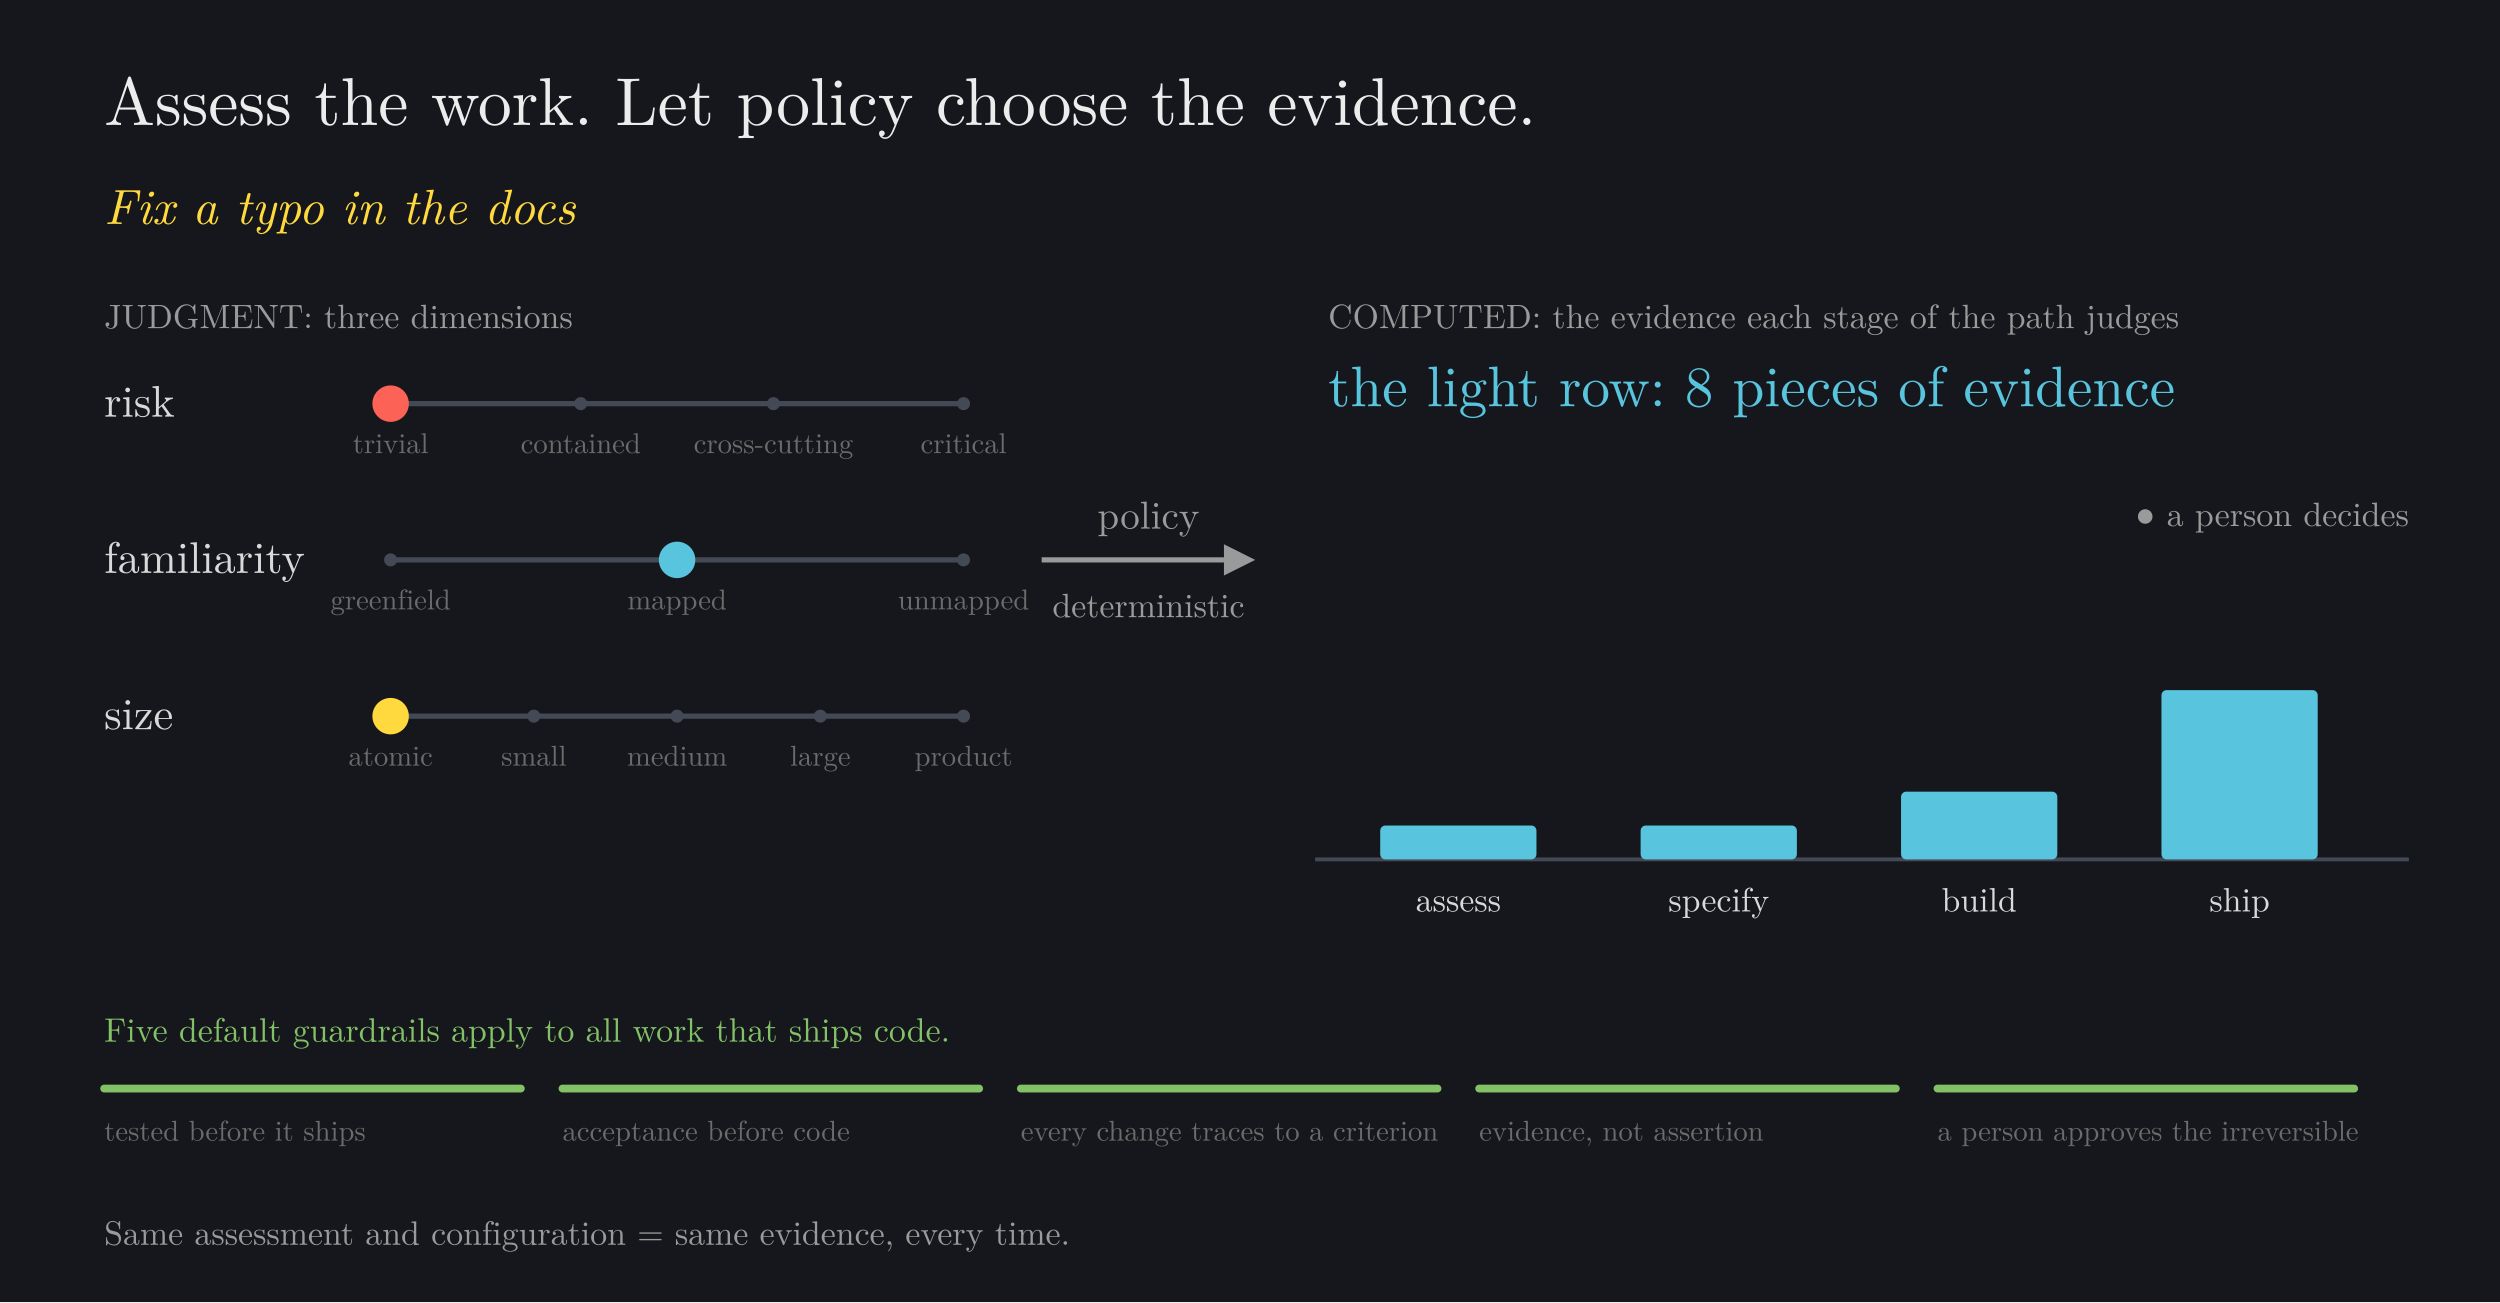
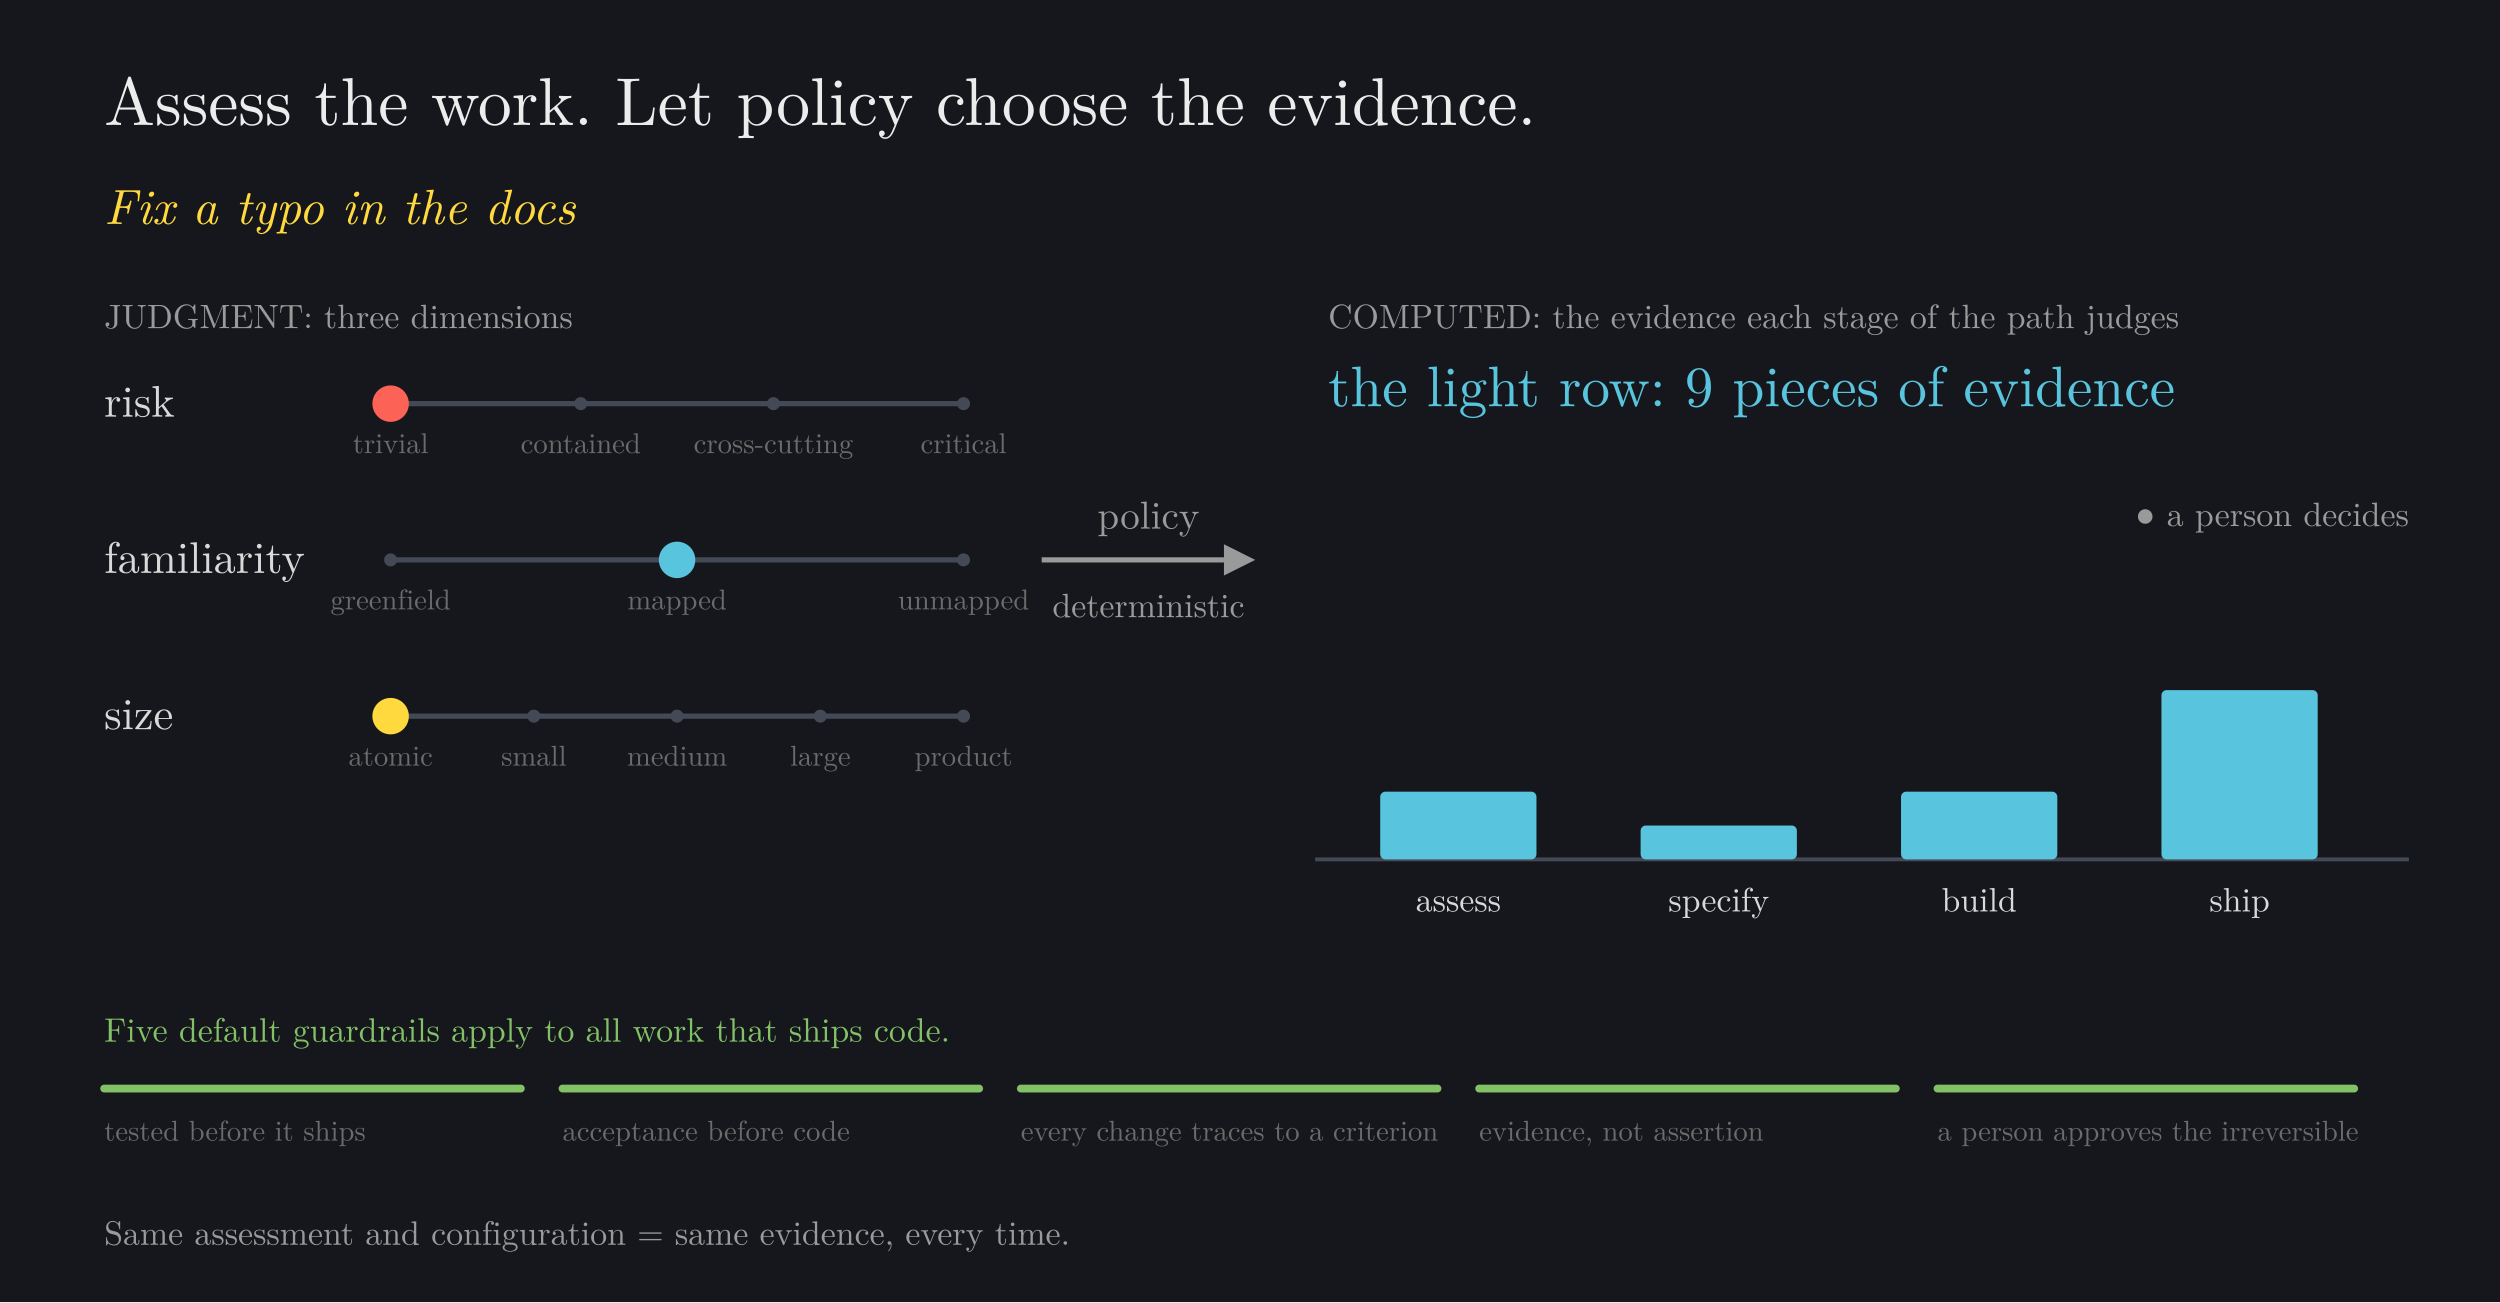
<svg xmlns="http://www.w3.org/2000/svg" viewBox="0 0 960 500" width="960" height="500" font-family="'Latin Modern Roman','CMU Serif','Computer Modern',Georgia,'Times New Roman',serif">
  <defs>
    <style>
      .dim    { fill: #d9d9d9; font-size: 17px; }
      .small  { fill: #9a9a9a; font-size: 13px; }
      .tick   { fill: #6b6b6b; font-size: 11px; }
      .stage  { fill: #d9d9d9; font-size: 13px; text-anchor: middle; }
      .title  { fill: #ececec; font-size: 26px; }
      .cap    { fill: #ffd93d; font-size: 19px; font-style: italic; }
      .appr   { fill: #58c4dd; font-size: 22px; }
      .guard  { fill: #83c167; font-size: 13px; }
      .eq     { fill: #9a9a9a; font-size: 15px; }
    </style>
  </defs>
  <rect width="960" height="500" fill="#15171c" />
  <text class="title" x="40" y="48">Assess the work. Let policy choose the evidence.</text>
  <g>
    <text class="cap" x="40" y="86">
      Fix a typo in the docs
      <animate attributeName="opacity" values="1;1;0;0;0;0;1" keyTimes="0.0;0.3;0.333;0.633;0.667;0.967;1.0" dur="18s" repeatCount="indefinite" />
    </text>
    <text class="cap" x="40" y="86" opacity="0">
      Fix a live rounding error in invoices
      <animate attributeName="opacity" values="0;0;1;1;0;0;0" keyTimes="0.0;0.3;0.333;0.633;0.667;0.967;1.0" dur="18s" repeatCount="indefinite" />
    </text>
    <text class="cap" x="40" y="86" opacity="0">
      Rewrite the payments ledger
      <animate attributeName="opacity" values="0;0;0;0;1;1;0" keyTimes="0.0;0.3;0.333;0.633;0.667;0.967;1.0" dur="18s" repeatCount="indefinite" />
    </text>
  </g>
  <text class="small" x="40" y="126">JUDGMENT: three dimensions</text>
  <g transform="translate(40,160)">
    <text class="dim" x="0" y="0">risk</text>
    <line x1="110" y1="-5" x2="330" y2="-5" stroke="#444a55" stroke-width="2" />
    <g class="tick">
      <circle cx="110" cy="-5" r="2.5" fill="#444a55" />
      <text x="110" y="14" text-anchor="middle">trivial</text>
      <circle cx="183" cy="-5" r="2.5" fill="#444a55" />
      <text x="183" y="14" text-anchor="middle">contained</text>
      <circle cx="257" cy="-5" r="2.5" fill="#444a55" />
      <text x="257" y="14" text-anchor="middle">cross-cutting</text>
      <circle cx="330" cy="-5" r="2.5" fill="#444a55" />
      <text x="330" y="14" text-anchor="middle">critical</text>
    </g>
    <circle cx="110" cy="-5" r="7" fill="#fc6255">
      <animate attributeName="cx" values="110;110;183;183;330;330;110" keyTimes="0.0;0.3;0.333;0.633;0.667;0.967;1.0" dur="18s" repeatCount="indefinite" calcMode="spline" keySplines="0.4 0 0.2 1;0.4 0 0.2 1;0.4 0 0.2 1;0.4 0 0.2 1;0.4 0 0.2 1;0.4 0 0.2 1" />
    </circle>
  </g>
  <g transform="translate(40,220)">
    <text class="dim" x="0" y="0">familiarity</text>
    <line x1="110" y1="-5" x2="330" y2="-5" stroke="#444a55" stroke-width="2" />
    <g class="tick">
      <circle cx="110" cy="-5" r="2.5" fill="#444a55" />
      <text x="110" y="14" text-anchor="middle">greenfield</text>
      <circle cx="220" cy="-5" r="2.5" fill="#444a55" />
      <text x="220" y="14" text-anchor="middle">mapped</text>
      <circle cx="330" cy="-5" r="2.5" fill="#444a55" />
      <text x="330" y="14" text-anchor="middle">unmapped</text>
    </g>
    <circle cx="220" cy="-5" r="7" fill="#58c4dd">
      <animate attributeName="cx" values="220;220;220;220;330;330;220" keyTimes="0.0;0.3;0.333;0.633;0.667;0.967;1.0" dur="18s" repeatCount="indefinite" calcMode="spline" keySplines="0.4 0 0.2 1;0.4 0 0.2 1;0.4 0 0.2 1;0.4 0 0.2 1;0.4 0 0.2 1;0.4 0 0.2 1" />
    </circle>
  </g>
  <g transform="translate(40,280)">
    <text class="dim" x="0" y="0">size</text>
    <line x1="110" y1="-5" x2="330" y2="-5" stroke="#444a55" stroke-width="2" />
    <g class="tick">
      <circle cx="110" cy="-5" r="2.5" fill="#444a55" />
      <text x="110" y="14" text-anchor="middle">atomic</text>
      <circle cx="165" cy="-5" r="2.5" fill="#444a55" />
      <text x="165" y="14" text-anchor="middle">small</text>
      <circle cx="220" cy="-5" r="2.5" fill="#444a55" />
      <text x="220" y="14" text-anchor="middle">medium</text>
      <circle cx="275" cy="-5" r="2.5" fill="#444a55" />
      <text x="275" y="14" text-anchor="middle">large</text>
      <circle cx="330" cy="-5" r="2.5" fill="#444a55" />
      <text x="330" y="14" text-anchor="middle">product</text>
    </g>
    <circle cx="110" cy="-5" r="7" fill="#ffd93d">
      <animate attributeName="cx" values="110;110;165;165;275;275;110" keyTimes="0.0;0.3;0.333;0.633;0.667;0.967;1.0" dur="18s" repeatCount="indefinite" calcMode="spline" keySplines="0.4 0 0.2 1;0.4 0 0.2 1;0.4 0 0.2 1;0.4 0 0.2 1;0.4 0 0.2 1;0.4 0 0.2 1" />
    </circle>
  </g>
  <g transform="translate(400,215)">
    <line x1="0" y1="0" x2="70" y2="0" stroke="#9a9a9a" stroke-width="2" />
    <polygon points="70,-6 82,0 70,6" fill="#9a9a9a" />
    <text class="eq" x="41" y="-12" text-anchor="middle">policy</text>
    <text class="small" x="41" y="22" text-anchor="middle">deterministic</text>
  </g>
  <text class="small" x="510" y="126">COMPUTED: the evidence each stage of the path judges</text>
  <g>
    <text class="appr" x="510" y="156">
-       the light row: 8 pieces of evidence
+       the light row: 9 pieces of evidence
      <animate attributeName="opacity" values="1;1;0;0;0;0;1" keyTimes="0.0;0.3;0.333;0.633;0.667;0.967;1.0" dur="18s" repeatCount="indefinite" />
    </text>
    <text class="appr" x="510" y="156" opacity="0">
-       the defect row: 13 pieces of evidence
+       the defect row: 14 pieces of evidence
      <animate attributeName="opacity" values="0;0;1;1;0;0;0" keyTimes="0.0;0.3;0.333;0.633;0.667;0.967;1.0" dur="18s" repeatCount="indefinite" />
    </text>
    <text class="appr" x="510" y="156" opacity="0">
-       the standard row: 17 pieces of evidence
+       the standard row: 18 pieces of evidence
      <animate attributeName="opacity" values="0;0;0;0;1;1;0" keyTimes="0.0;0.3;0.333;0.633;0.667;0.967;1.0" dur="18s" repeatCount="indefinite" />
    </text>
  </g>
  <g>
    <line x1="505" y1="330" x2="925" y2="330" stroke="#444a55" stroke-width="1.5" />
-     <rect x="530" y="317" width="60" height="13" fill="#58c4dd" rx="2">
-       <animate attributeName="height" values="13;13;13;13;13;13;13" keyTimes="0.0;0.3;0.333;0.633;0.667;0.967;1.0" dur="18s" repeatCount="indefinite" calcMode="spline" keySplines="0.4 0 0.2 1;0.4 0 0.2 1;0.4 0 0.2 1;0.4 0 0.2 1;0.4 0 0.2 1;0.4 0 0.2 1" />
-       <animate attributeName="y" values="317;317;317;317;317;317;317" keyTimes="0.0;0.3;0.333;0.633;0.667;0.967;1.0" dur="18s" repeatCount="indefinite" calcMode="spline" keySplines="0.4 0 0.2 1;0.4 0 0.2 1;0.4 0 0.2 1;0.4 0 0.2 1;0.4 0 0.2 1;0.4 0 0.2 1" />
+     <rect x="530" y="304" width="60" height="26" fill="#58c4dd" rx="2">
+       <animate attributeName="height" values="26;26;26;26;26;26;26" keyTimes="0.0;0.3;0.333;0.633;0.667;0.967;1.0" dur="18s" repeatCount="indefinite" calcMode="spline" keySplines="0.4 0 0.2 1;0.4 0 0.2 1;0.4 0 0.2 1;0.4 0 0.2 1;0.4 0 0.2 1;0.4 0 0.2 1" />
+       <animate attributeName="y" values="304;304;304;304;304;304;304" keyTimes="0.0;0.3;0.333;0.633;0.667;0.967;1.0" dur="18s" repeatCount="indefinite" calcMode="spline" keySplines="0.4 0 0.2 1;0.4 0 0.2 1;0.4 0 0.2 1;0.4 0 0.2 1;0.4 0 0.2 1;0.4 0 0.2 1" />
    </rect>
    <text class="stage" x="560" y="350">assess</text>
    <rect x="630" y="317" width="60" height="13" fill="#58c4dd" rx="2">
      <animate attributeName="height" values="13;13;13;13;26;26;13" keyTimes="0.0;0.3;0.333;0.633;0.667;0.967;1.0" dur="18s" repeatCount="indefinite" calcMode="spline" keySplines="0.4 0 0.2 1;0.4 0 0.2 1;0.4 0 0.2 1;0.4 0 0.2 1;0.4 0 0.2 1;0.4 0 0.2 1" />
      <animate attributeName="y" values="317;317;317;317;304;304;317" keyTimes="0.0;0.3;0.333;0.633;0.667;0.967;1.0" dur="18s" repeatCount="indefinite" calcMode="spline" keySplines="0.4 0 0.2 1;0.4 0 0.2 1;0.4 0 0.2 1;0.4 0 0.2 1;0.4 0 0.2 1;0.4 0 0.2 1" />
    </rect>
    <circle cx="660" cy="198" r="4" fill="#ffd93d" opacity="0">
      <animate attributeName="opacity" values="0;0;0;0;1;1;0" keyTimes="0.0;0.3;0.333;0.633;0.667;0.967;1.0" dur="18s" repeatCount="indefinite" />
    </circle>
    <text class="stage" x="660" y="350">specify</text>
    <rect x="730" y="304" width="60" height="26" fill="#58c4dd" rx="2">
      <animate attributeName="height" values="26;26;65;65;65;65;26" keyTimes="0.0;0.3;0.333;0.633;0.667;0.967;1.0" dur="18s" repeatCount="indefinite" calcMode="spline" keySplines="0.4 0 0.2 1;0.4 0 0.2 1;0.4 0 0.2 1;0.4 0 0.2 1;0.4 0 0.2 1;0.4 0 0.2 1" />
      <animate attributeName="y" values="304;304;265;265;265;265;304" keyTimes="0.0;0.3;0.333;0.633;0.667;0.967;1.0" dur="18s" repeatCount="indefinite" calcMode="spline" keySplines="0.4 0 0.2 1;0.4 0 0.2 1;0.4 0 0.2 1;0.4 0 0.2 1;0.4 0 0.2 1;0.4 0 0.2 1" />
    </rect>
    <text class="stage" x="760" y="350">build</text>
    <rect x="830" y="265" width="60" height="65" fill="#58c4dd" rx="2">
      <animate attributeName="height" values="65;65;91;91;130;130;65" keyTimes="0.0;0.3;0.333;0.633;0.667;0.967;1.0" dur="18s" repeatCount="indefinite" calcMode="spline" keySplines="0.4 0 0.2 1;0.4 0 0.2 1;0.4 0 0.2 1;0.4 0 0.2 1;0.4 0 0.2 1;0.4 0 0.2 1" />
      <animate attributeName="y" values="265;265;239;239;200;200;265" keyTimes="0.0;0.3;0.333;0.633;0.667;0.967;1.0" dur="18s" repeatCount="indefinite" calcMode="spline" keySplines="0.4 0 0.2 1;0.4 0 0.2 1;0.4 0 0.2 1;0.4 0 0.2 1;0.4 0 0.2 1;0.4 0 0.2 1" />
    </rect>
    <circle cx="860" cy="198" r="4" fill="#ffd93d" opacity="0">
      <animate attributeName="opacity" values="0;0;0;0;1;1;0" keyTimes="0.0;0.3;0.333;0.633;0.667;0.967;1.0" dur="18s" repeatCount="indefinite" />
    </circle>
    <text class="stage" x="860" y="350">ship</text>
    <text class="small" x="925" y="202" text-anchor="end" fill="#ffd93d">● a person decides</text>
  </g>
  <g transform="translate(40,400)">
    <text class="guard" x="0" y="0">Five default guardrails apply to all work that ships code.</text>
    <g stroke="#83c167" stroke-width="3" stroke-linecap="round">
      <line x1="0" y1="18" x2="160" y2="18" />
      <line x1="176" y1="18" x2="336" y2="18" />
      <line x1="352" y1="18" x2="512" y2="18" />
      <line x1="528" y1="18" x2="688" y2="18" />
      <line x1="704" y1="18" x2="864" y2="18" />
    </g>
    <g class="tick" fill="#9a9a9a">
      <text x="0" y="38">tested before it ships</text>
      <text x="176" y="38">acceptance before code</text>
      <text x="352" y="38">every change traces to a criterion</text>
      <text x="528" y="38">evidence, not assertion</text>
      <text x="704" y="38">a person approves the irreversible</text>
    </g>
  </g>
  <text class="small" x="40" y="478">Same assessment and configuration = same evidence, every time.</text>
</svg>
